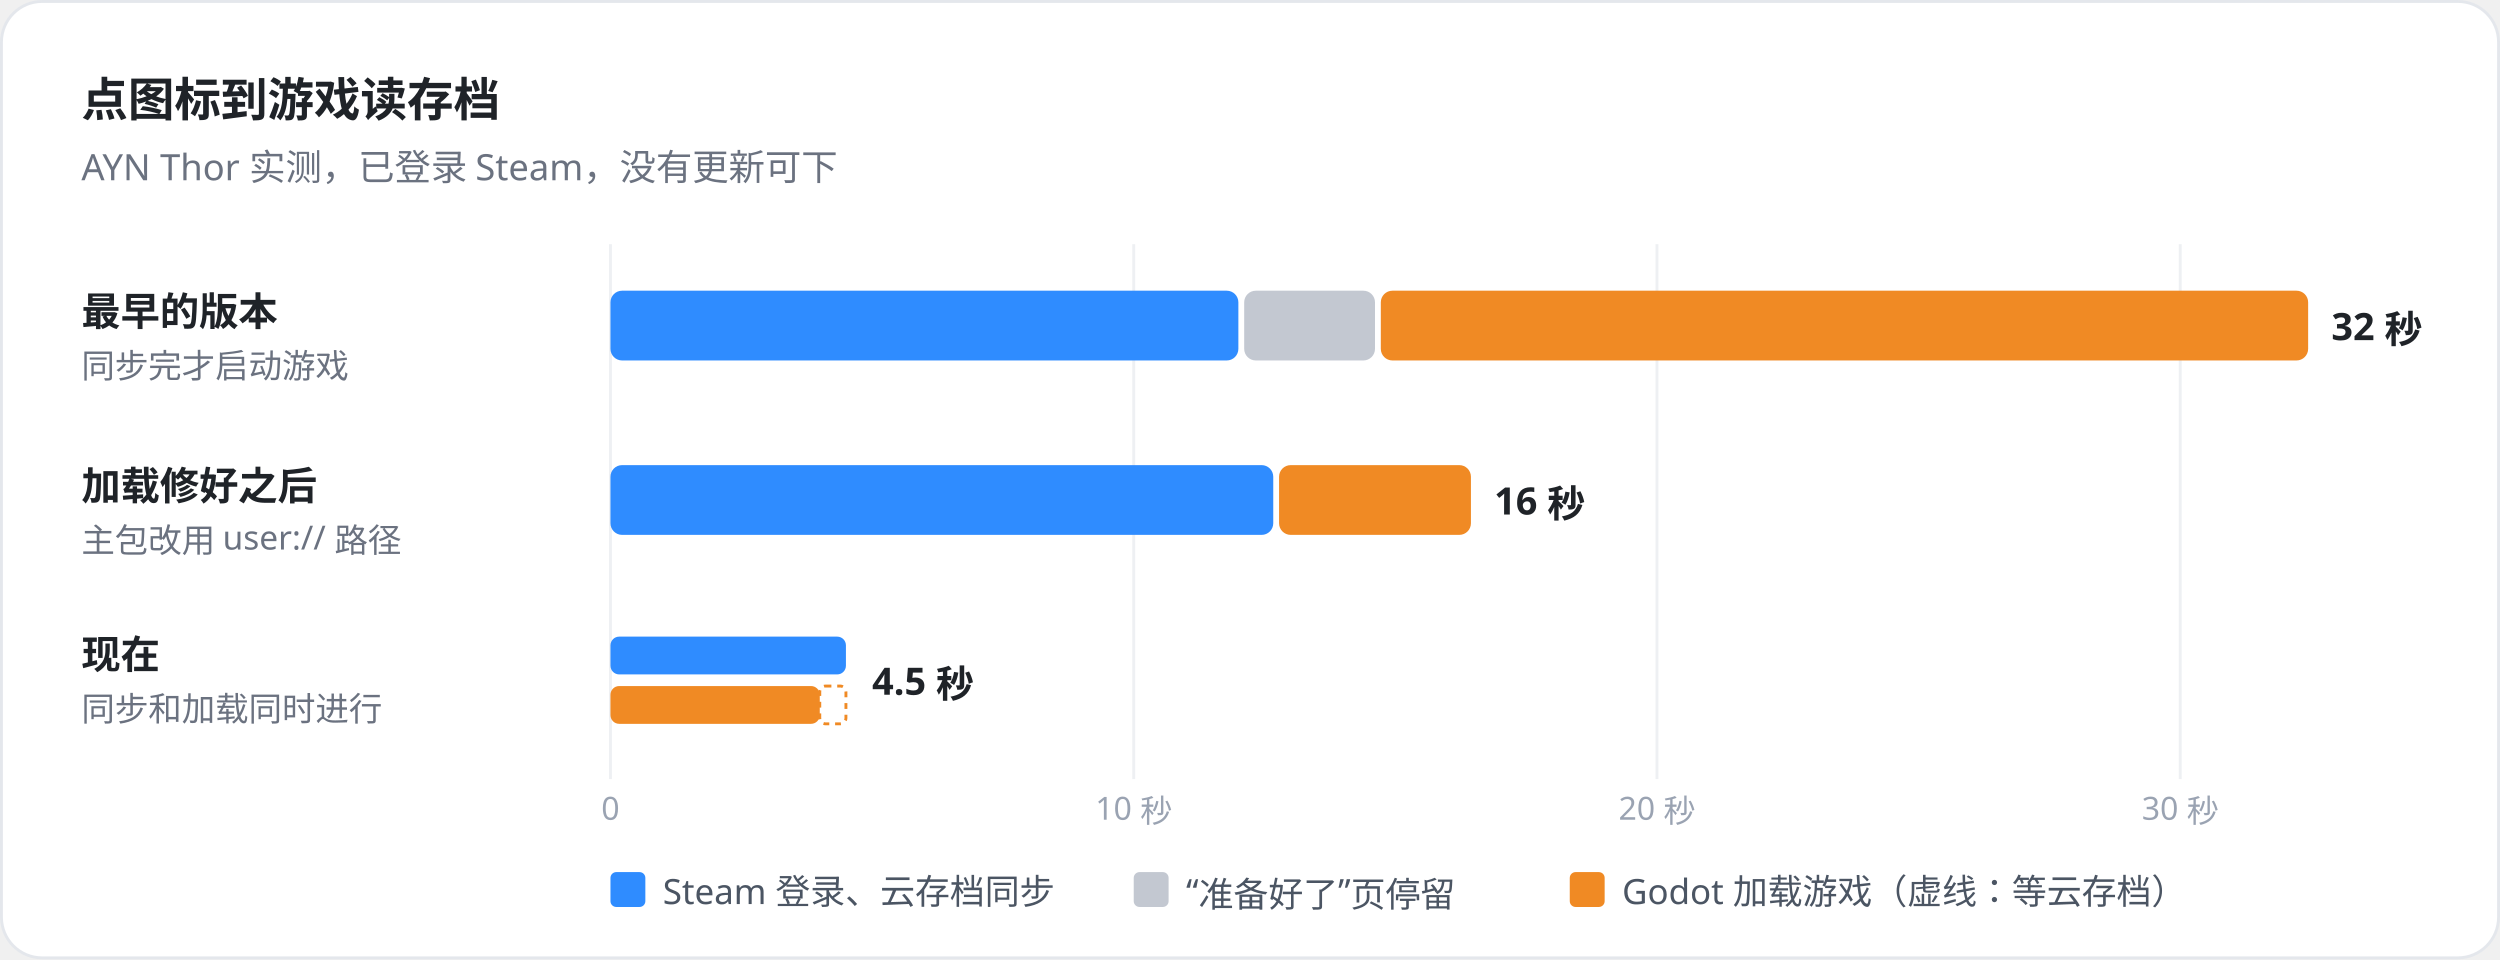
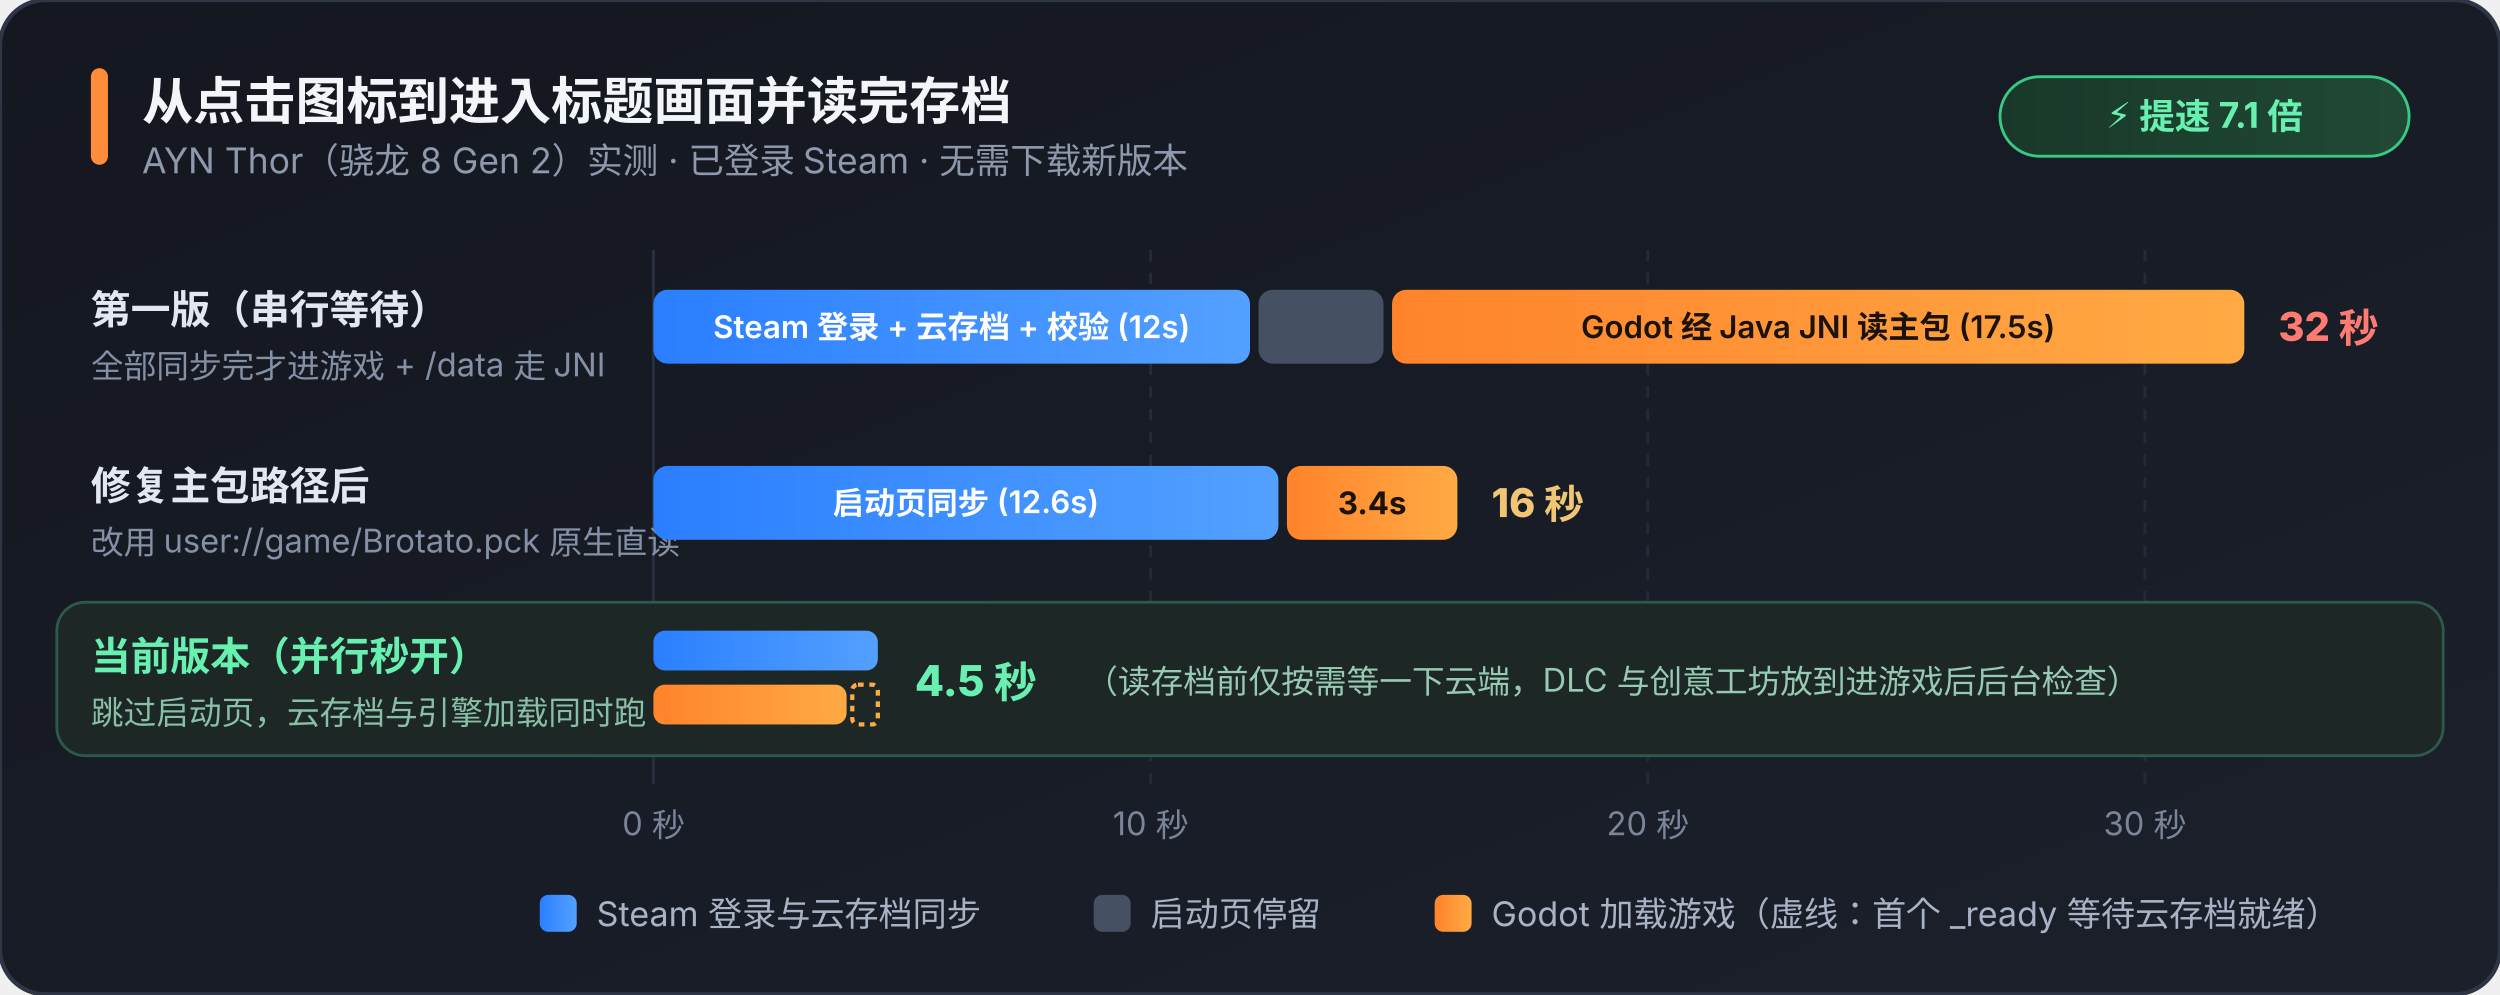
- <svg xmlns="http://www.w3.org/2000/svg" width="860" height="330" viewBox="0 0 860 330" font-family="'Microsoft YaHei','PingFang SC','Noto Sans SC','Segoe UI',sans-serif">
-   <rect x="0.5" y="0.5" width="859" height="329" rx="14" fill="#ffffff" stroke="#e4e7ec" />
-   <text x="28" y="40" font-size="16" font-weight="700" fill="#1f2328">点图标到游戏读存档</text>
-   <text x="28" y="62" font-size="12.5" fill="#6b7280">AYN Thor 实测，已登录 Steam，没有更新可下</text>
-   <g font-size="11" fill="#9aa3b2" text-anchor="middle">
-     <line x1="210" y1="84" x2="210" y2="268" stroke="#eef0f3" />
-     <line x1="390" y1="84" x2="390" y2="268" stroke="#eef0f3" />
-     <line x1="570" y1="84" x2="570" y2="268" stroke="#eef0f3" />
-     <line x1="750" y1="84" x2="750" y2="268" stroke="#eef0f3" />
-     <text x="210" y="282">0</text>
-     <text x="390" y="282">10 秒</text>
-     <text x="570" y="282">20 秒</text>
-     <text x="750" y="282">30 秒</text>
+ <svg xmlns="http://www.w3.org/2000/svg" width="880" height="350" viewBox="0 0 880 350" font-family="-apple-system,BlinkMacSystemFont,'Segoe UI','Microsoft YaHei','PingFang SC',sans-serif">
+   <defs>
+     <linearGradient id="bg" x1="0%" y1="0%" x2="100%" y2="100%">
+       <stop offset="0%" stop-color="#14171f" />
+       <stop offset="100%" stop-color="#1b202b" />
+     </linearGradient>
+     <linearGradient id="blueBar" x1="0%" y1="0%" x2="100%" y2="0%">
+       <stop offset="0%" stop-color="#2b7fff" />
+       <stop offset="100%" stop-color="#53a0ff" />
+     </linearGradient>
+     <linearGradient id="orangeBar" x1="0%" y1="0%" x2="100%" y2="0%">
+       <stop offset="0%" stop-color="#ff832b" />
+       <stop offset="100%" stop-color="#ffaa44" />
+     </linearGradient>
+     <linearGradient id="greenPill" x1="0%" y1="0%" x2="100%" y2="0%">
+       <stop offset="0%" stop-color="#193829" />
+       <stop offset="100%" stop-color="#204935" />
+     </linearGradient>
+   </defs>
+   <rect width="880" height="350" rx="16" fill="url(#bg)" stroke="#2e3545" stroke-width="1.5" />
+   <rect x="32" y="24" width="6" height="34" rx="3" fill="#ff8c38" />
+   <text x="50" y="42" font-size="18" font-weight="800" fill="#f3f5f8">从点击图标到进入标题画面并读完存档</text>
+   <text x="50" y="61" font-size="12.5" fill="#8e99ad">AYN Thor（骁龙 8 Gen 2）实测 · 已登录 Steam · 无需下载新版本</text>
+   <rect x="704" y="27" width="144" height="28" rx="14" fill="url(#greenPill)" stroke="#38c985" stroke-width="1" />
+   <text x="776" y="45" text-anchor="middle" font-size="12.5" font-weight="700" fill="#68f0b1">⚡ 提速 7.1 倍</text>
+   <g font-size="11.5" fill="#7a8599" text-anchor="middle">
+     <line x1="230" y1="88" x2="230" y2="276" stroke="#283040" stroke-width="1" />
+     <line x1="405" y1="88" x2="405" y2="276" stroke="#232a38" stroke-dasharray="4 4" />
+     <line x1="580" y1="88" x2="580" y2="276" stroke="#232a38" stroke-dasharray="4 4" />
+     <line x1="755" y1="88" x2="755" y2="276" stroke="#232a38" stroke-dasharray="4 4" />
+     <text x="230" y="294">0 秒</text>
+     <text x="405" y="294">10 秒</text>
+     <text x="580" y="294">20 秒</text>
+     <text x="755" y="294">30 秒</text>
  </g>
-   <text x="28" y="112" font-size="13.5" font-weight="700" fill="#1f2328">最早的版本</text>
-   <text x="28" y="130" font-size="11.5" fill="#6b7280">同步完才启动游戏</text>
-   <rect x="210" y="100" width="216" height="24" rx="4" fill="#2f8cff" />
-   <rect x="428" y="100" width="45" height="24" rx="4" fill="#c3c8d1" />
-   <rect x="475" y="100" width="319" height="24" rx="4" fill="#f08a24" />
-   <text x="802" y="117" font-size="13" font-weight="700" fill="#1f2328">32 秒</text>
-   <text x="28" y="172" font-size="13.5" font-weight="700" fill="#1f2328">加载修好之后</text>
-   <text x="28" y="190" font-size="11.5" fill="#6b7280">主包改用 user:// 路径</text>
-   <rect x="210" y="160" width="228" height="24" rx="4" fill="#2f8cff" />
-   <rect x="440" y="160" width="66" height="24" rx="4" fill="#f08a24" />
-   <text x="514" y="177" font-size="13" font-weight="700" fill="#1f2328">16 秒</text>
-   <text x="28" y="230" font-size="13.5" font-weight="700" fill="#1f2328">现在</text>
-   <text x="28" y="248" font-size="11.5" fill="#6b7280">同步和加载同时进行</text>
-   <rect x="210" y="219" width="81" height="13" rx="3" fill="#2f8cff" />
-   <rect x="210" y="236" width="72" height="13" rx="3" fill="#f08a24" />
-   <rect x="282" y="236" width="9" height="13" rx="2" fill="none" stroke="#f08a24" stroke-dasharray="2 2" />
-   <text x="300" y="239" font-size="13" font-weight="700" fill="#1f2328">4.5 秒</text>
-   <g font-size="12" fill="#4b5563">
-     <rect x="210" y="300" width="12" height="12" rx="2" fill="#2f8cff" />
-     <text x="228" y="311">Steam 登录、云存档同步</text>
-     <rect x="390" y="300" width="12" height="12" rx="2" fill="#c3c8d1" />
-     <text x="408" y="311">“准备好了”页停留</text>
-     <rect x="540" y="300" width="12" height="12" rx="2" fill="#f08a24" />
-     <text x="558" y="311">Godot 加载游戏（虚线：等云存档）</text>
+   <text x="32" y="114" font-size="14" font-weight="700" fill="#e2e7f0">第一版（串行等待）</text>
+   <text x="32" y="133" font-size="11.5" fill="#8490a5">全部同步完才进游戏 + /data 走 JNI</text>
+   <rect x="230" y="102" width="210" height="26" rx="5" fill="url(#blueBar)" />
+   <text x="335" y="119" text-anchor="middle" font-size="11" font-weight="600" fill="#ffffff">Steam 登录 + 云存档 + 校验 (12s)</text>
+   <rect x="443" y="102" width="44" height="26" rx="5" fill="#465063" />
+   <rect x="490" y="102" width="300" height="26" rx="5" fill="url(#orangeBar)" />
+   <text x="640" y="119" text-anchor="middle" font-size="11" font-weight="600" fill="#1b130a">Godot 经 Java JNI 读主包 (17.5s)</text>
+   <text x="802" y="120" font-size="14" font-weight="800" fill="#ff7b72">32 秒</text>
+   <text x="32" y="176" font-size="14" font-weight="700" fill="#e2e7f0">修复主包路径后</text>
+   <text x="32" y="195" font-size="11.5" fill="#8490a5">改用 user://game/Brotato.pck 原生直读</text>
+   <rect x="230" y="164" width="220" height="26" rx="5" fill="url(#blueBar)" />
+   <text x="340" y="181" text-anchor="middle" font-size="11" font-weight="600" fill="#ffffff">启动页同步 (12.6s)</text>
+   <rect x="453" y="164" width="60" height="26" rx="5" fill="url(#orangeBar)" />
+   <text x="483" y="181" text-anchor="middle" font-size="11" font-weight="700" fill="#1b130a">3.4s</text>
+   <text x="525" y="182" font-size="14" font-weight="800" fill="#f0c674">16 秒</text>
+   <rect x="20" y="212" width="840" height="54" rx="10" fill="#1c2726" stroke="#2c5949" stroke-width="1" />
+   <text x="32" y="236" font-size="14" font-weight="800" fill="#68f0b1">当前版本（并行秒开）</text>
+   <text x="32" y="255" font-size="11.5" fill="#88bfa6">跳过启动页，云存档与引擎加载同时跑</text>
+   <rect x="230" y="222" width="79" height="14" rx="4" fill="url(#blueBar)" />
+   <rect x="230" y="241" width="68" height="14" rx="4" fill="url(#orangeBar)" />
+   <rect x="300" y="241" width="9" height="14" rx="2" fill="none" stroke="#ffaa44" stroke-width="1.5" stroke-dasharray="2 2" />
+   <text x="322" y="245" font-size="15" font-weight="800" fill="#68f0b1">4.5 秒</text>
+   <text x="382" y="244" font-size="11.5" fill="#98c9b3">（读存档前仅按需等一下云端，DLC 与创意工坊放到进游戏后后台检查）</text>
+   <g font-size="12" fill="#a9b3c6">
+     <rect x="190" y="315" width="13" height="13" rx="3" fill="url(#blueBar)" />
+     <text x="210" y="326">Steam 登录与云存档同步</text>
+     <rect x="385" y="315" width="13" height="13" rx="3" fill="#465063" />
+     <text x="405" y="326">启动页停留</text>
+     <rect x="505" y="315" width="13" height="13" rx="3" fill="url(#orangeBar)" />
+     <text x="525" y="326">Godot 加载游戏（虚线：首个 _ready 等待云存档就绪）</text>
  </g>
</svg>
